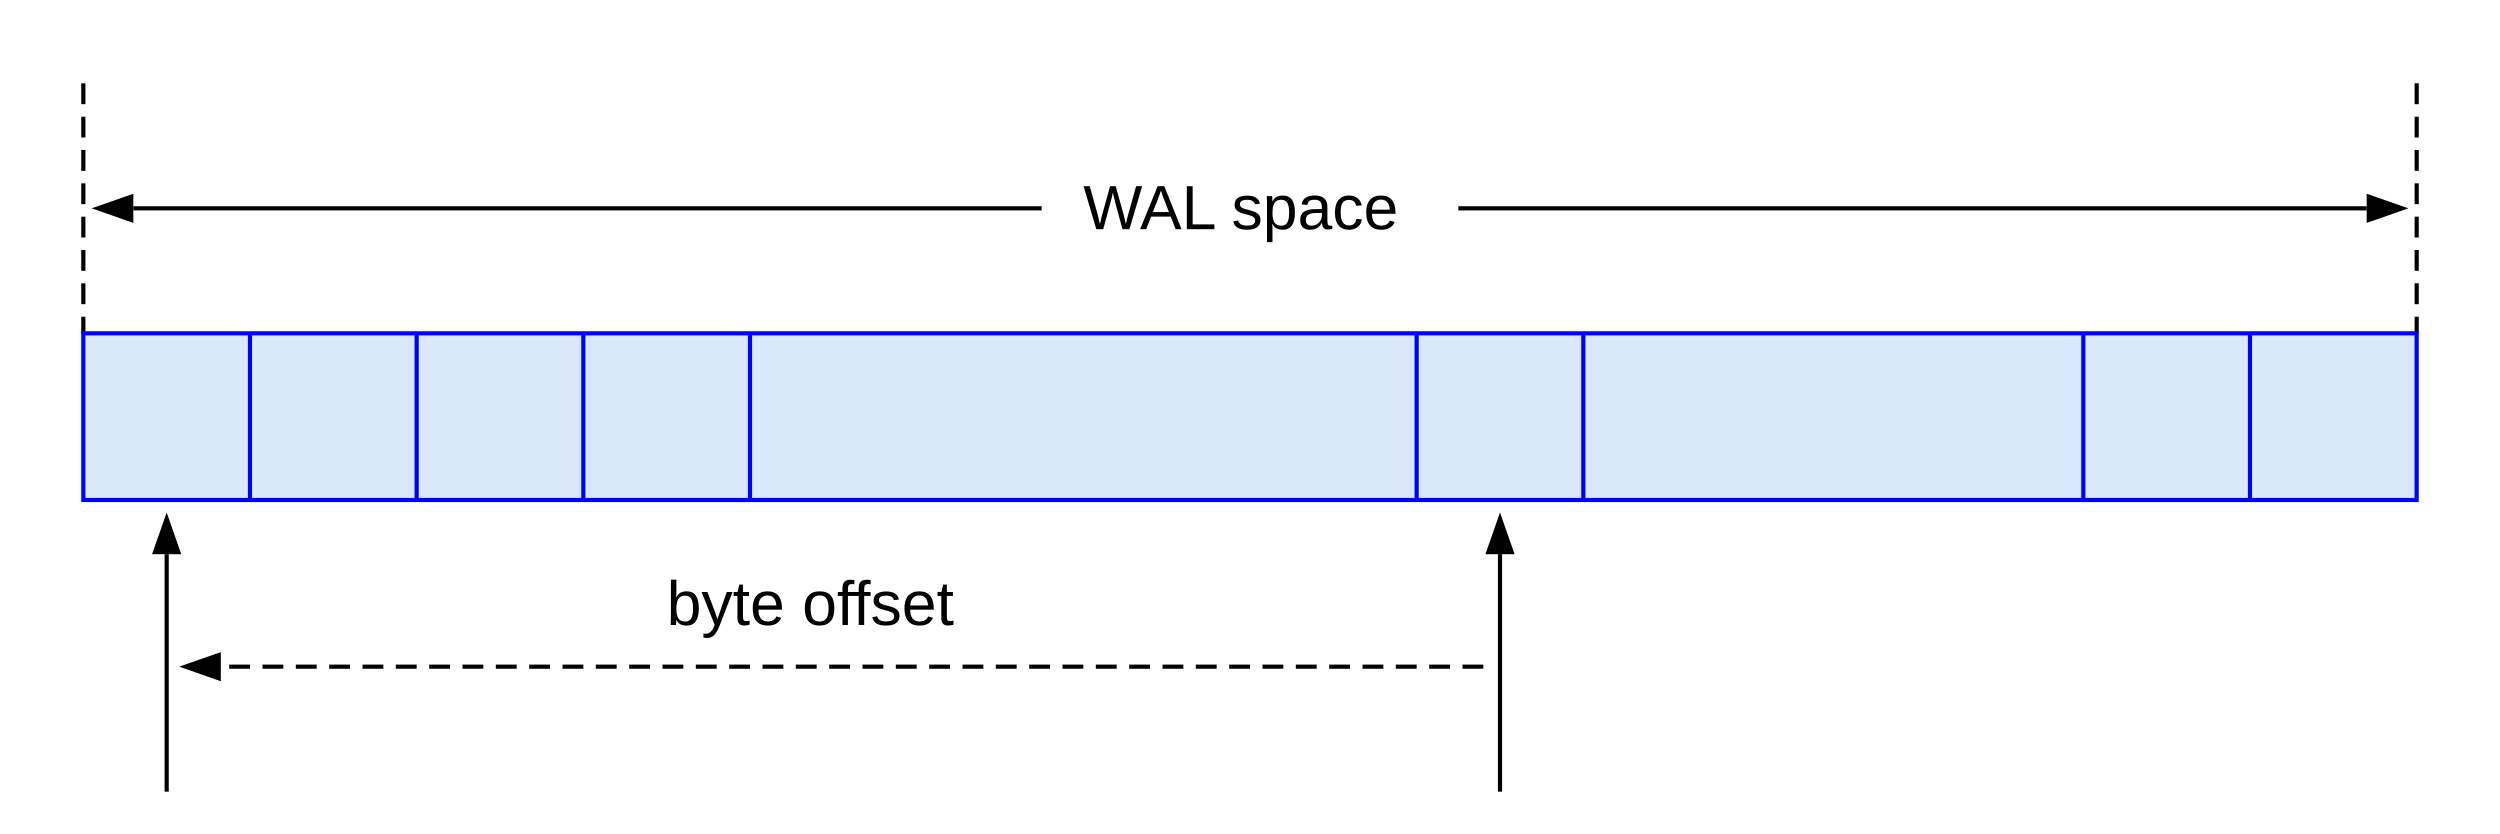
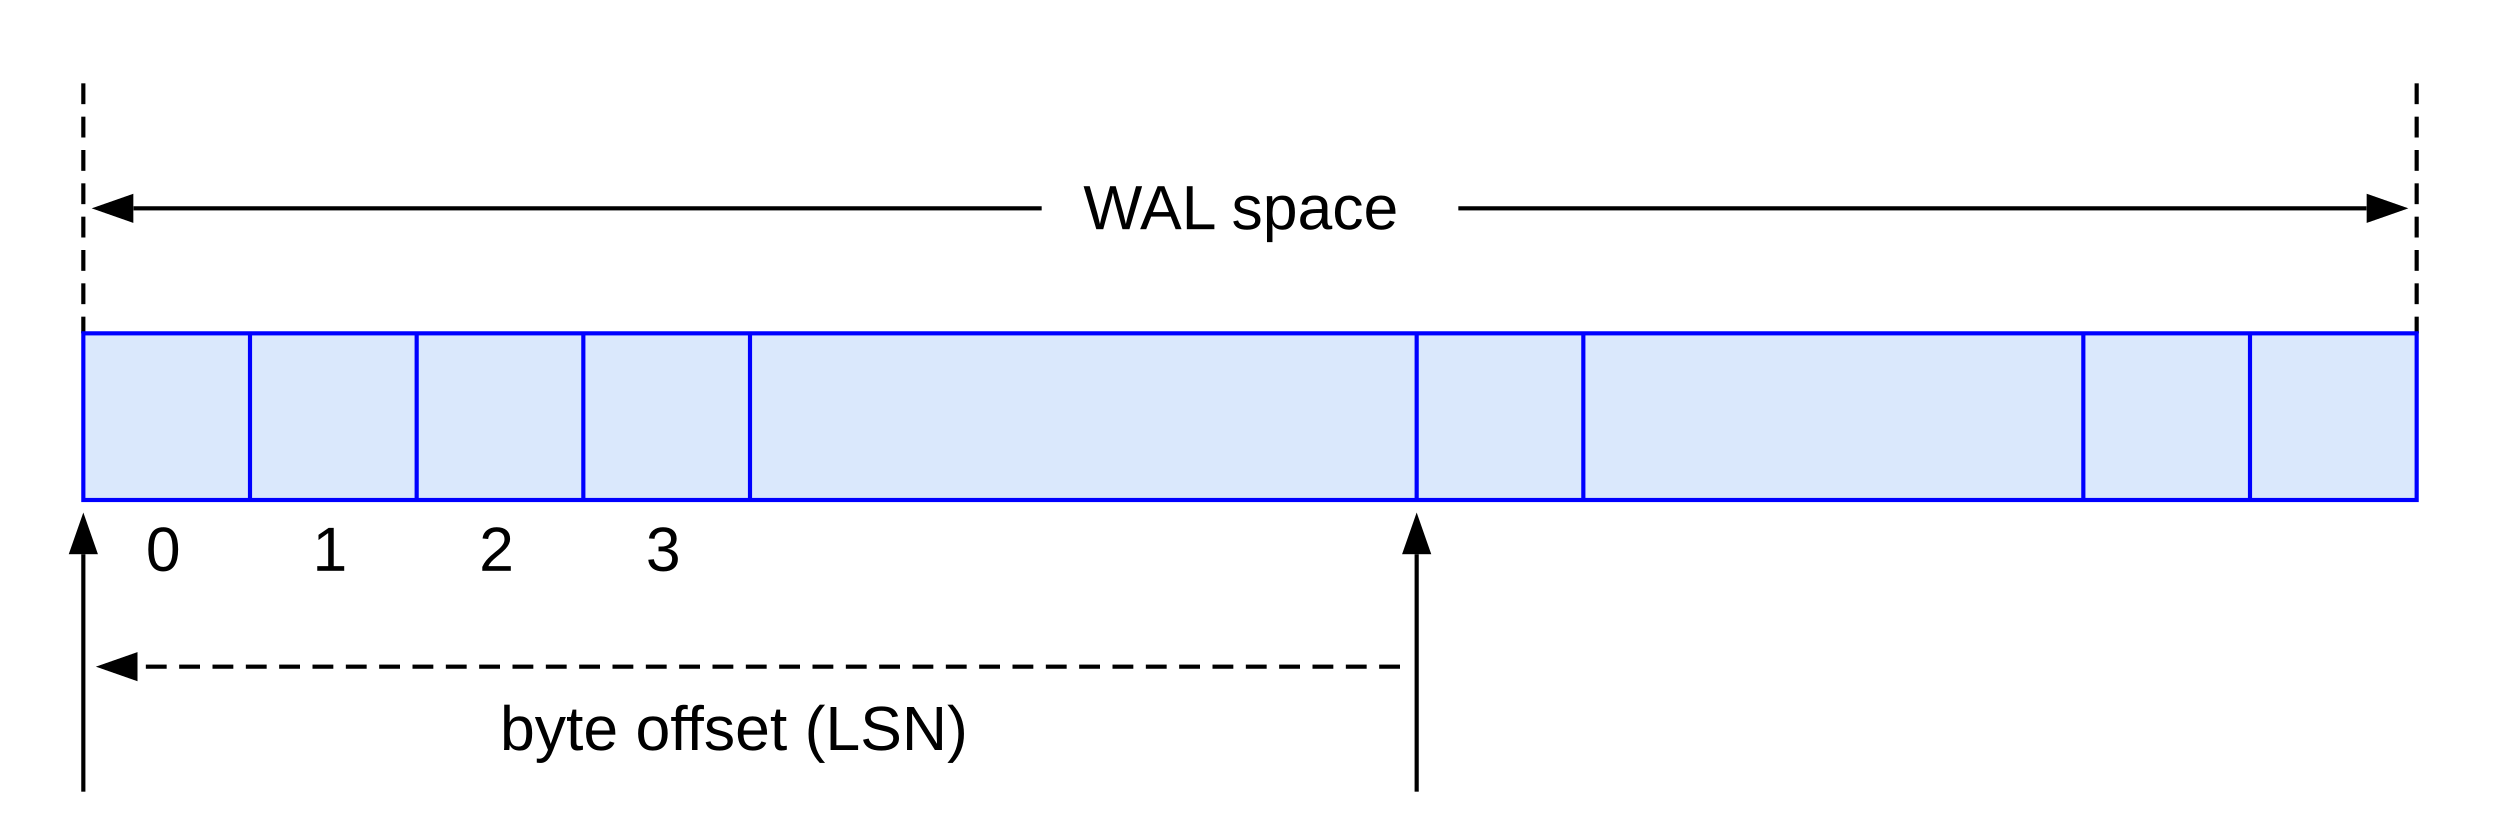
<svg xmlns="http://www.w3.org/2000/svg" version="1.1" width="600" height="200">
  <defs>
    <marker id="arrowhead" markerWidth="10" markerHeight="7" refX="0" refY="3.5" orient="auto">
      <polygon points="0 0, 10 3.5, 0 7" />
    </marker>
  </defs>
  <line x1="20" y1="20" x2="20" y2="80" stroke="#000000" stroke-dasharray="5,3" stroke-width="1" />
  <line x1="580" y1="20" x2="580" y2="80" stroke="#000000" stroke-dasharray="5,3" stroke-width="1" />
  <line x1="250" y1="50" x2="32" y2="50" stroke="#000" stroke-width="1" marker-end="url(#arrowhead)" />
  <line x1="350" y1="50" x2="568" y2="50" stroke="#000" stroke-width="1" marker-end="url(#arrowhead)" />
  <rect x="20" y="80" width="560" height="40" style="fill:#DAE8FC;stroke:#0000FF;stroke-width:1" />
  <line x1="60" y1="80" x2="60" y2="120" stroke="#0000FF" stroke-width="1" />
  <line x1="100" y1="80" x2="100" y2="120" stroke="#0000FF" stroke-width="1" />
  <line x1="140" y1="80" x2="140" y2="120" stroke="#0000FF" stroke-width="1" />
  <line x1="180" y1="80" x2="180" y2="120" stroke="#0000FF" stroke-width="1" />
  <line x1="540" y1="80" x2="540" y2="120" stroke="#0000FF" stroke-width="1" />
  <line x1="500" y1="80" x2="500" y2="120" stroke="#0000FF" stroke-width="1" />
  <line x1="380" y1="80" x2="380" y2="120" stroke="#0000FF" stroke-width="1" />
  <line x1="340" y1="80" x2="340" y2="120" stroke="#0000FF" stroke-width="1" />
-   <line x1="40" y1="190" x2="40" y2="133" stroke="#000" stroke-width="1" marker-end="url(#arrowhead)" />
-   <line x1="360" y1="190" x2="360" y2="133" stroke="#000" stroke-width="1" marker-end="url(#arrowhead)" />
-   <line x1="356" y1="160" x2="53" y2="160" stroke="#000" stroke-dasharray="5,3" stroke-width="1" marker-end="url(#arrowhead)" />
+   <path d="M 20 190 V 133 " stroke="#000000" stroke-width="1" fill="none" marker-end="url(#arrowhead)" />
+   <path d="M 340 190 V 133 " stroke="#000000" stroke-width="1" fill="none" marker-end="url(#arrowhead)" />
+   <line x1="336" y1="160" x2="33" y2="160" stroke="#000" stroke-dasharray="5,3" stroke-width="1" marker-end="url(#arrowhead)" />
  <text x="260" y="55" style="font-size:15px;font-family:'Arial'">
WAL space
</text>
-   <text x="160" y="150" style="font-size:15px;font-family:'Arial'">
- byte offset
+   <text x="120" y="180" style="font-size:15px;font-family:'Arial'">
+ byte offset (LSN)
</text>
+   <text x="35" y="137" style="font-size:15px;font-family:'Arial'">0</text>
+   <text x="75" y="137" style="font-size:15px;font-family:'Arial'">1</text>
+   <text x="115" y="137" style="font-size:15px;font-family:'Arial'">2</text>
+   <text x="155" y="137" style="font-size:15px;font-family:'Arial'">3</text>
</svg>
